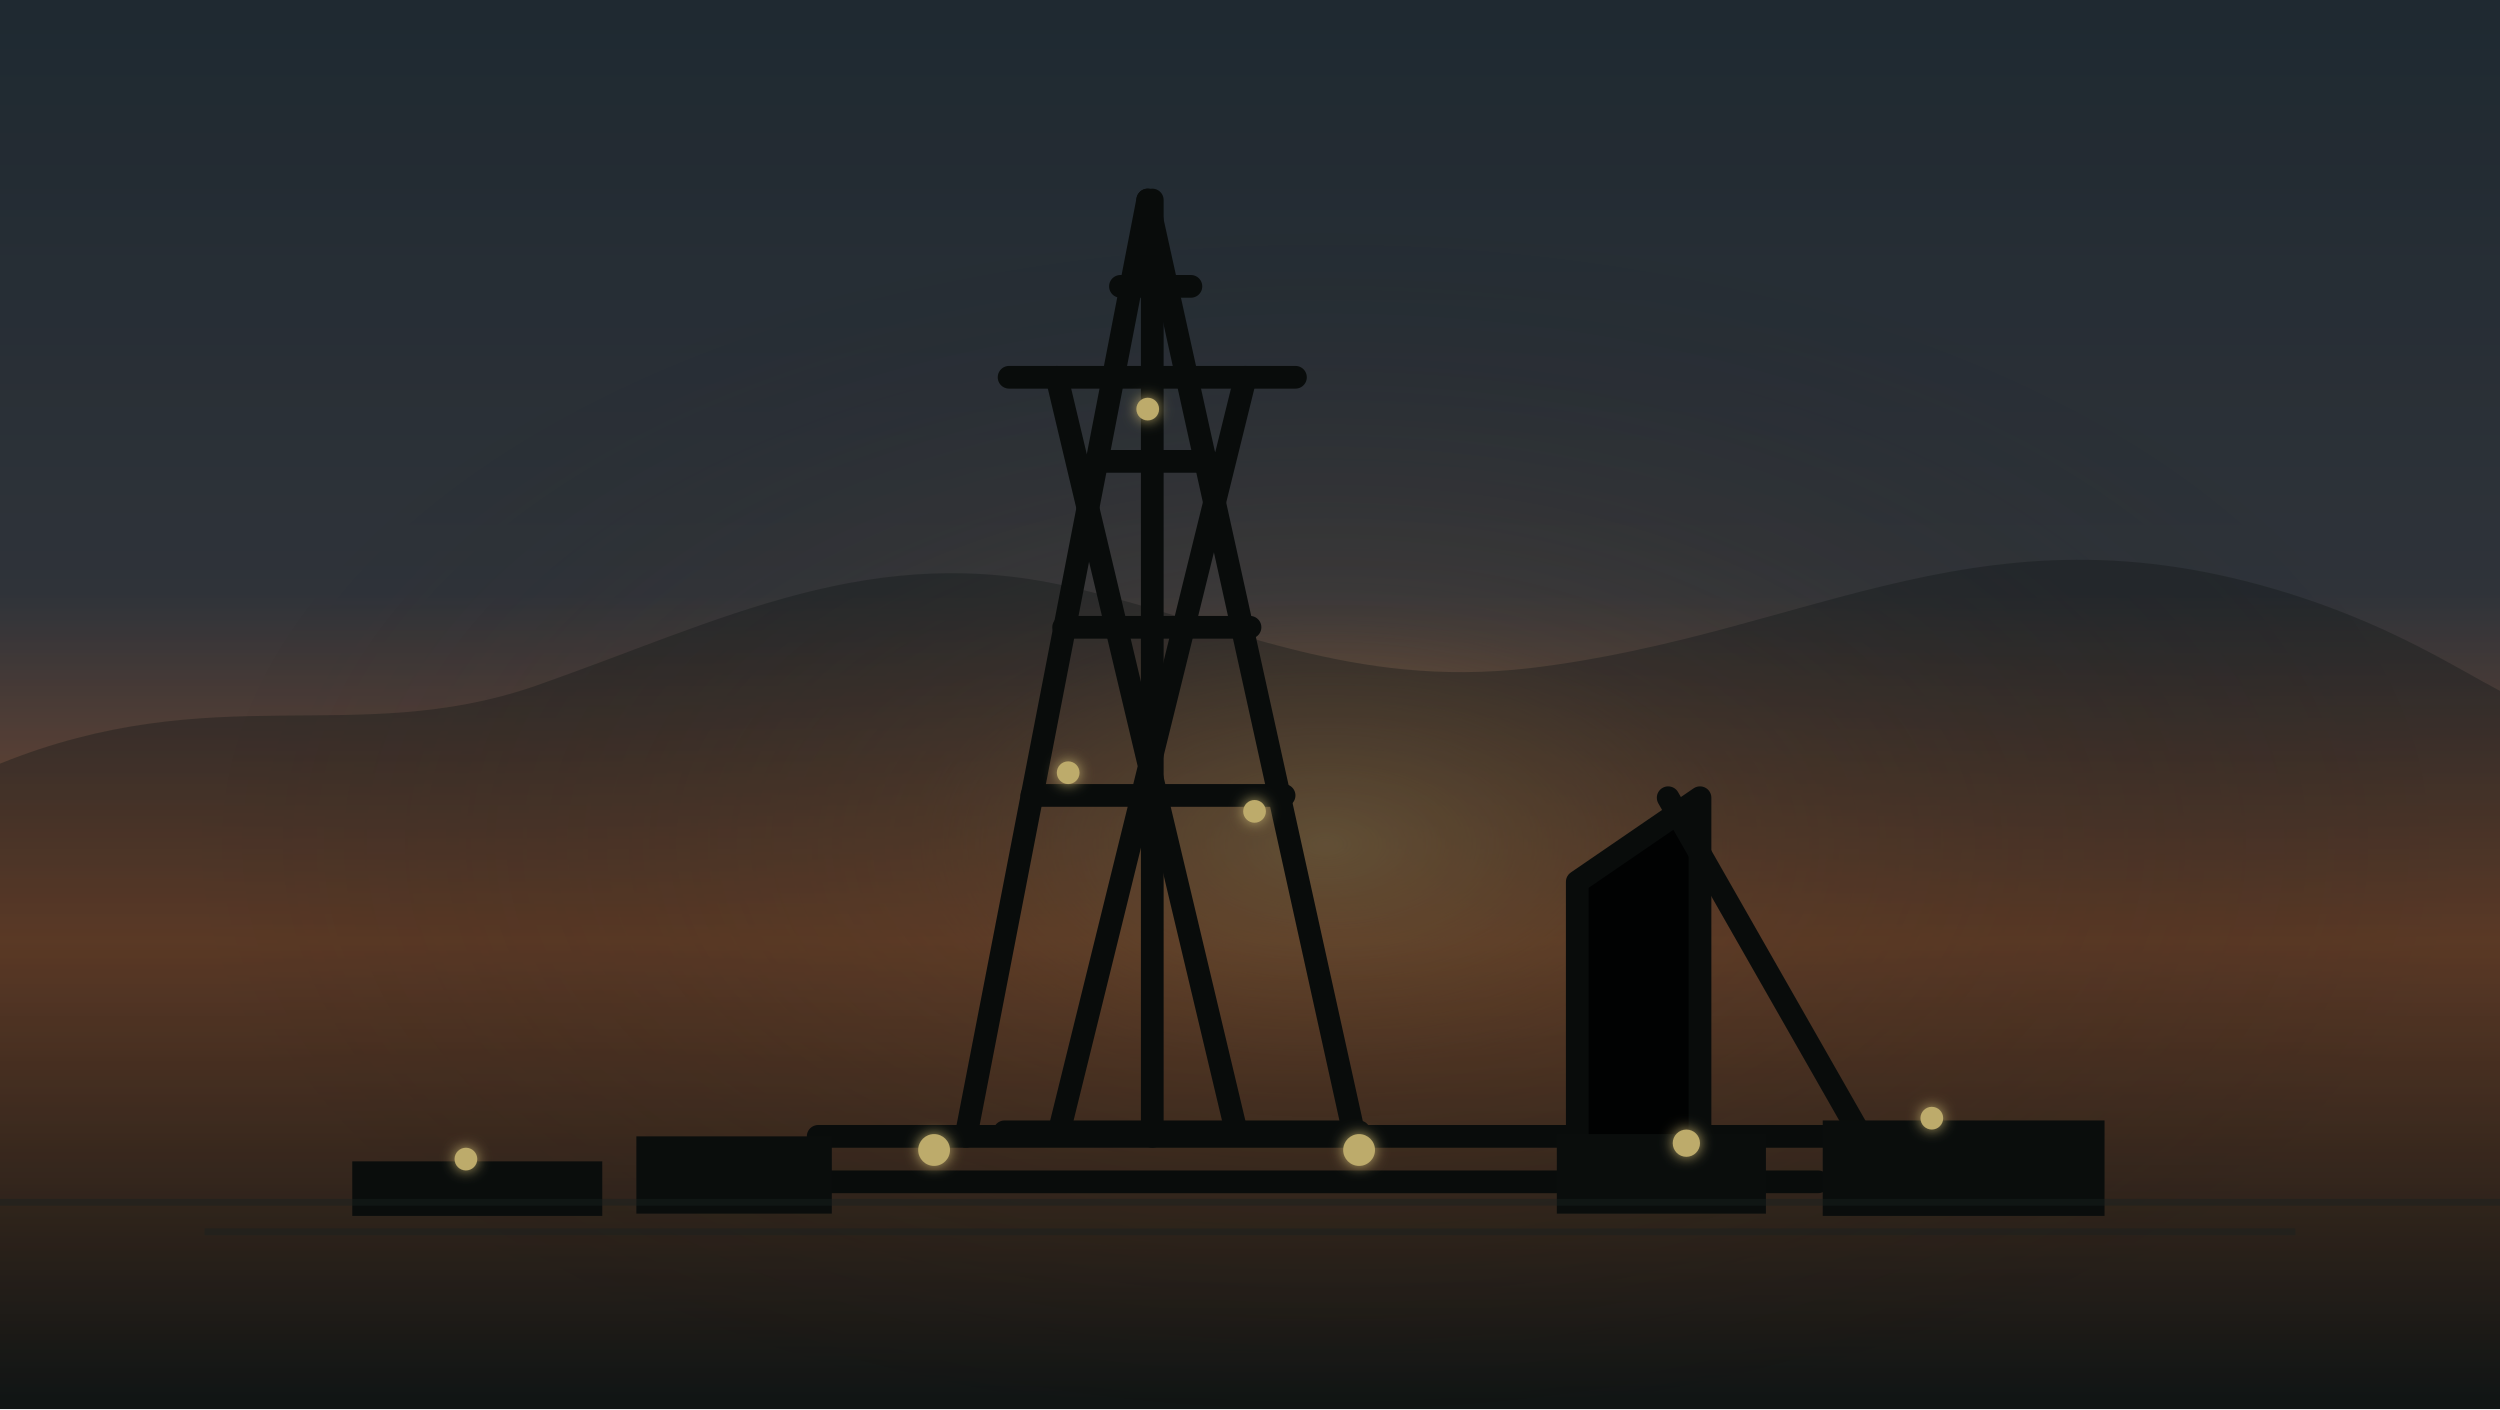
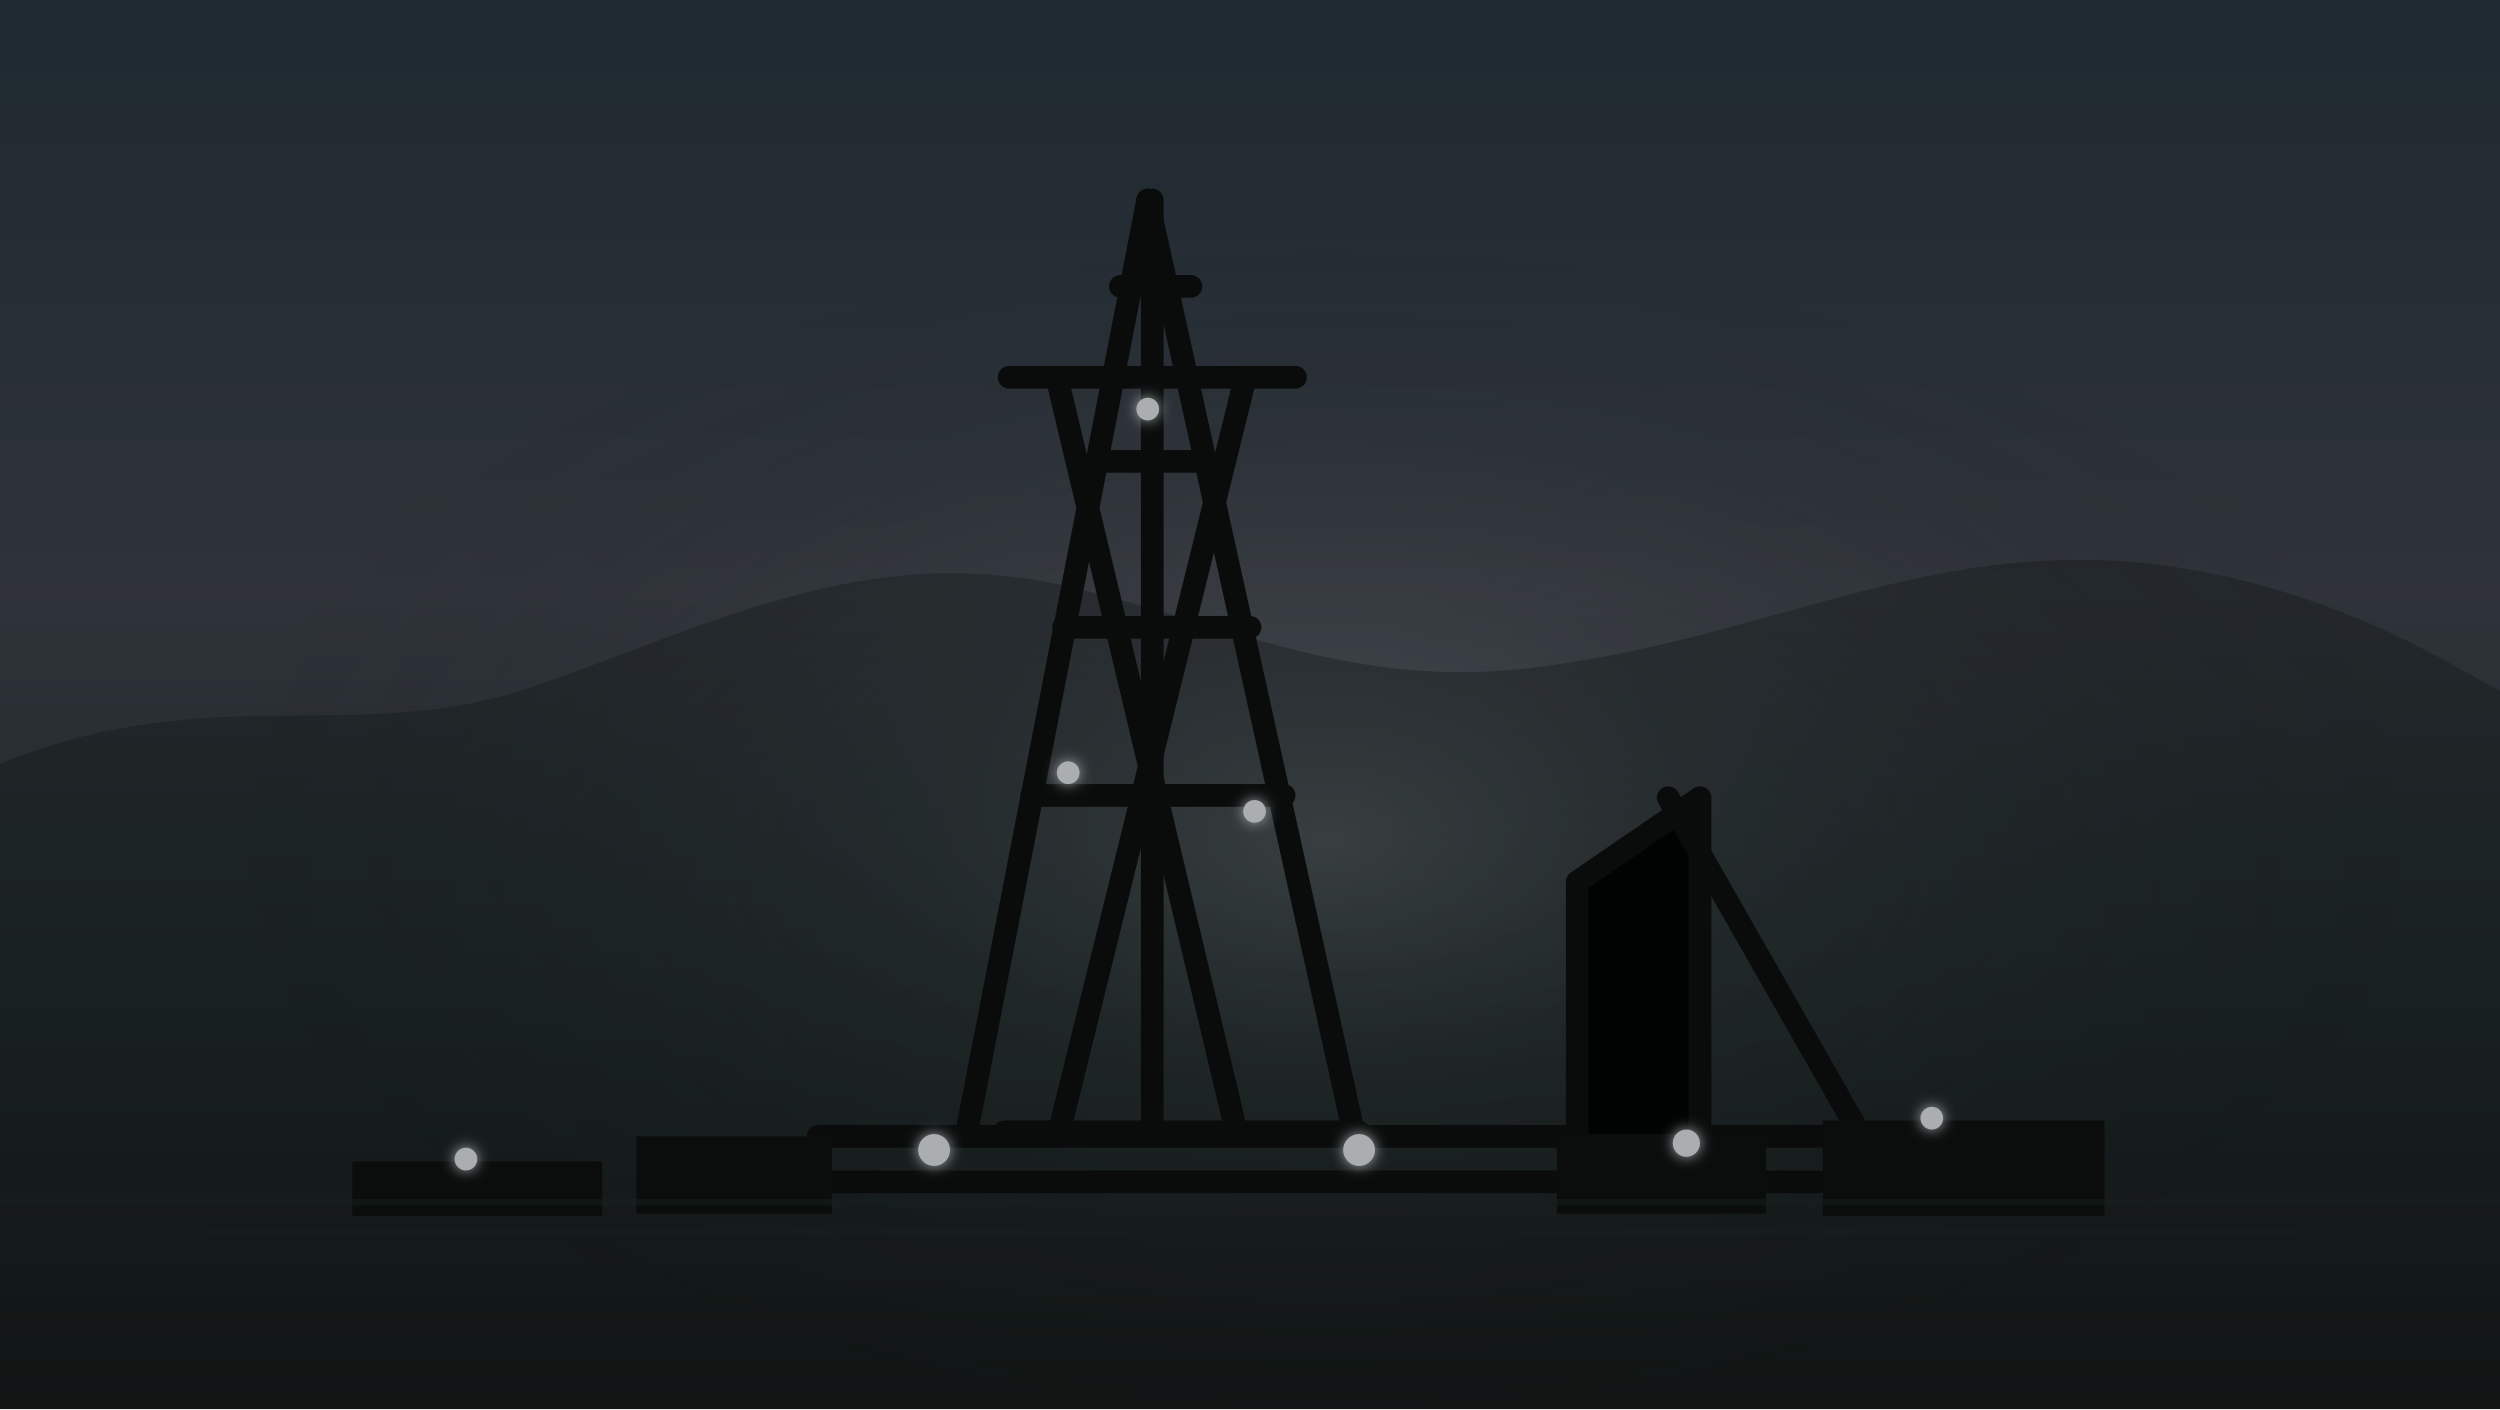
<svg xmlns="http://www.w3.org/2000/svg" viewBox="0 0 1100 620" preserveAspectRatio="xMidYMid slice">
  <defs>
    <linearGradient id="sky" x1="0" x2="0" y1="0" y2="1">
      <stop offset="0" stop-color="#26323c" />
      <stop offset="0.42" stop-color="#3b3f47" />
-       <stop offset="0.67" stop-color="#a65f39" />
+       <stop offset="0.67" stop-color="#283133" />
      <stop offset="1" stop-color="#151817" />
    </linearGradient>
    <radialGradient id="flare" cx="0.53" cy="0.6" r="0.45">
-       <stop offset="0" stop-color="#d8b66f" stop-opacity="0.55" />
-       <stop offset="0.36" stop-color="#b8783d" stop-opacity="0.14" />
+       <stop offset="0" stop-color="#d8dde0" stop-opacity="0.32" />
+       <stop offset="0.36" stop-color="#9ca6aa" stop-opacity="0.12" />
      <stop offset="1" stop-color="#000" stop-opacity="0" />
    </radialGradient>
    <filter id="glow">
      <feGaussianBlur stdDeviation="3" result="blur" />
      <feMerge>
        <feMergeNode in="blur" />
        <feMergeNode in="SourceGraphic" />
      </feMerge>
    </filter>
  </defs>
  <rect width="1100" height="620" fill="url(#sky)" />
  <rect width="1100" height="620" fill="url(#flare)" />
  <g opacity="0.35" fill="#111817">
    <path d="M0 336c94-38 156-7 235-34 83-29 149-65 239-43 67 16 121 44 199 35 126-15 201-77 340-31 42 14 68 31 87 41v316H0z" />
    <path d="M0 385c143-20 250-8 346-29 93-21 203-59 337-34 122 23 203 59 417 25v273H0z" opacity=".7" />
  </g>
  <g stroke="#0a0d0c" stroke-width="10" stroke-linecap="round" stroke-linejoin="round">
    <path d="M505 88 425 500" />
    <path d="M505 88 596 500" />
    <path d="M454 350h111M468 276h82M482 203h50" />
    <path d="M442 498h156" />
    <path d="M507 88v412" />
    <path d="M444 166h126" />
    <path d="M465 166l79 332M548 166l-82 332" />
    <path d="M493 126h31" />
    <path d="M360 500h330" />
    <path d="M300 520h500" />
    <path d="M694 500V388l54-37v149" />
    <path d="M734 351l85 149" />
    <path d="M748 500h108" />
  </g>
  <g fill="#0b0e0d">
    <rect x="280" y="500" width="86" height="34" />
    <rect x="685" y="499" width="92" height="35" />
    <rect x="802" y="493" width="124" height="42" />
    <rect x="155" y="511" width="110" height="24" />
  </g>
  <g filter="url(#glow)">
-     <circle cx="505" cy="180" r="5" fill="#f1d886" />
-     <circle cx="470" cy="340" r="5" fill="#f1d886" />
-     <circle cx="552" cy="357" r="5" fill="#f1d886" />
-     <circle cx="411" cy="506" r="7" fill="#f1d886" />
-     <circle cx="598" cy="506" r="7" fill="#f1d886" />
-     <circle cx="742" cy="503" r="6" fill="#f1d886" />
-     <circle cx="850" cy="492" r="5" fill="#f1d886" />
-     <circle cx="205" cy="510" r="5" fill="#f1d886" />
+     <circle cx="505" cy="180" r="5" fill="#d8dde0" />
+     <circle cx="470" cy="340" r="5" fill="#d8dde0" />
+     <circle cx="552" cy="357" r="5" fill="#d8dde0" />
+     <circle cx="411" cy="506" r="7" fill="#d8dde0" />
+     <circle cx="598" cy="506" r="7" fill="#d8dde0" />
+     <circle cx="742" cy="503" r="6" fill="#d8dde0" />
+     <circle cx="850" cy="492" r="5" fill="#d8dde0" />
+     <circle cx="205" cy="510" r="5" fill="#d8dde0" />
  </g>
  <g opacity=".45" stroke="#1d2623" stroke-width="3">
    <path d="M0 529h1100" />
    <path d="M90 542h920" />
  </g>
  <rect width="1100" height="620" fill="#050707" opacity=".22" />
</svg>
